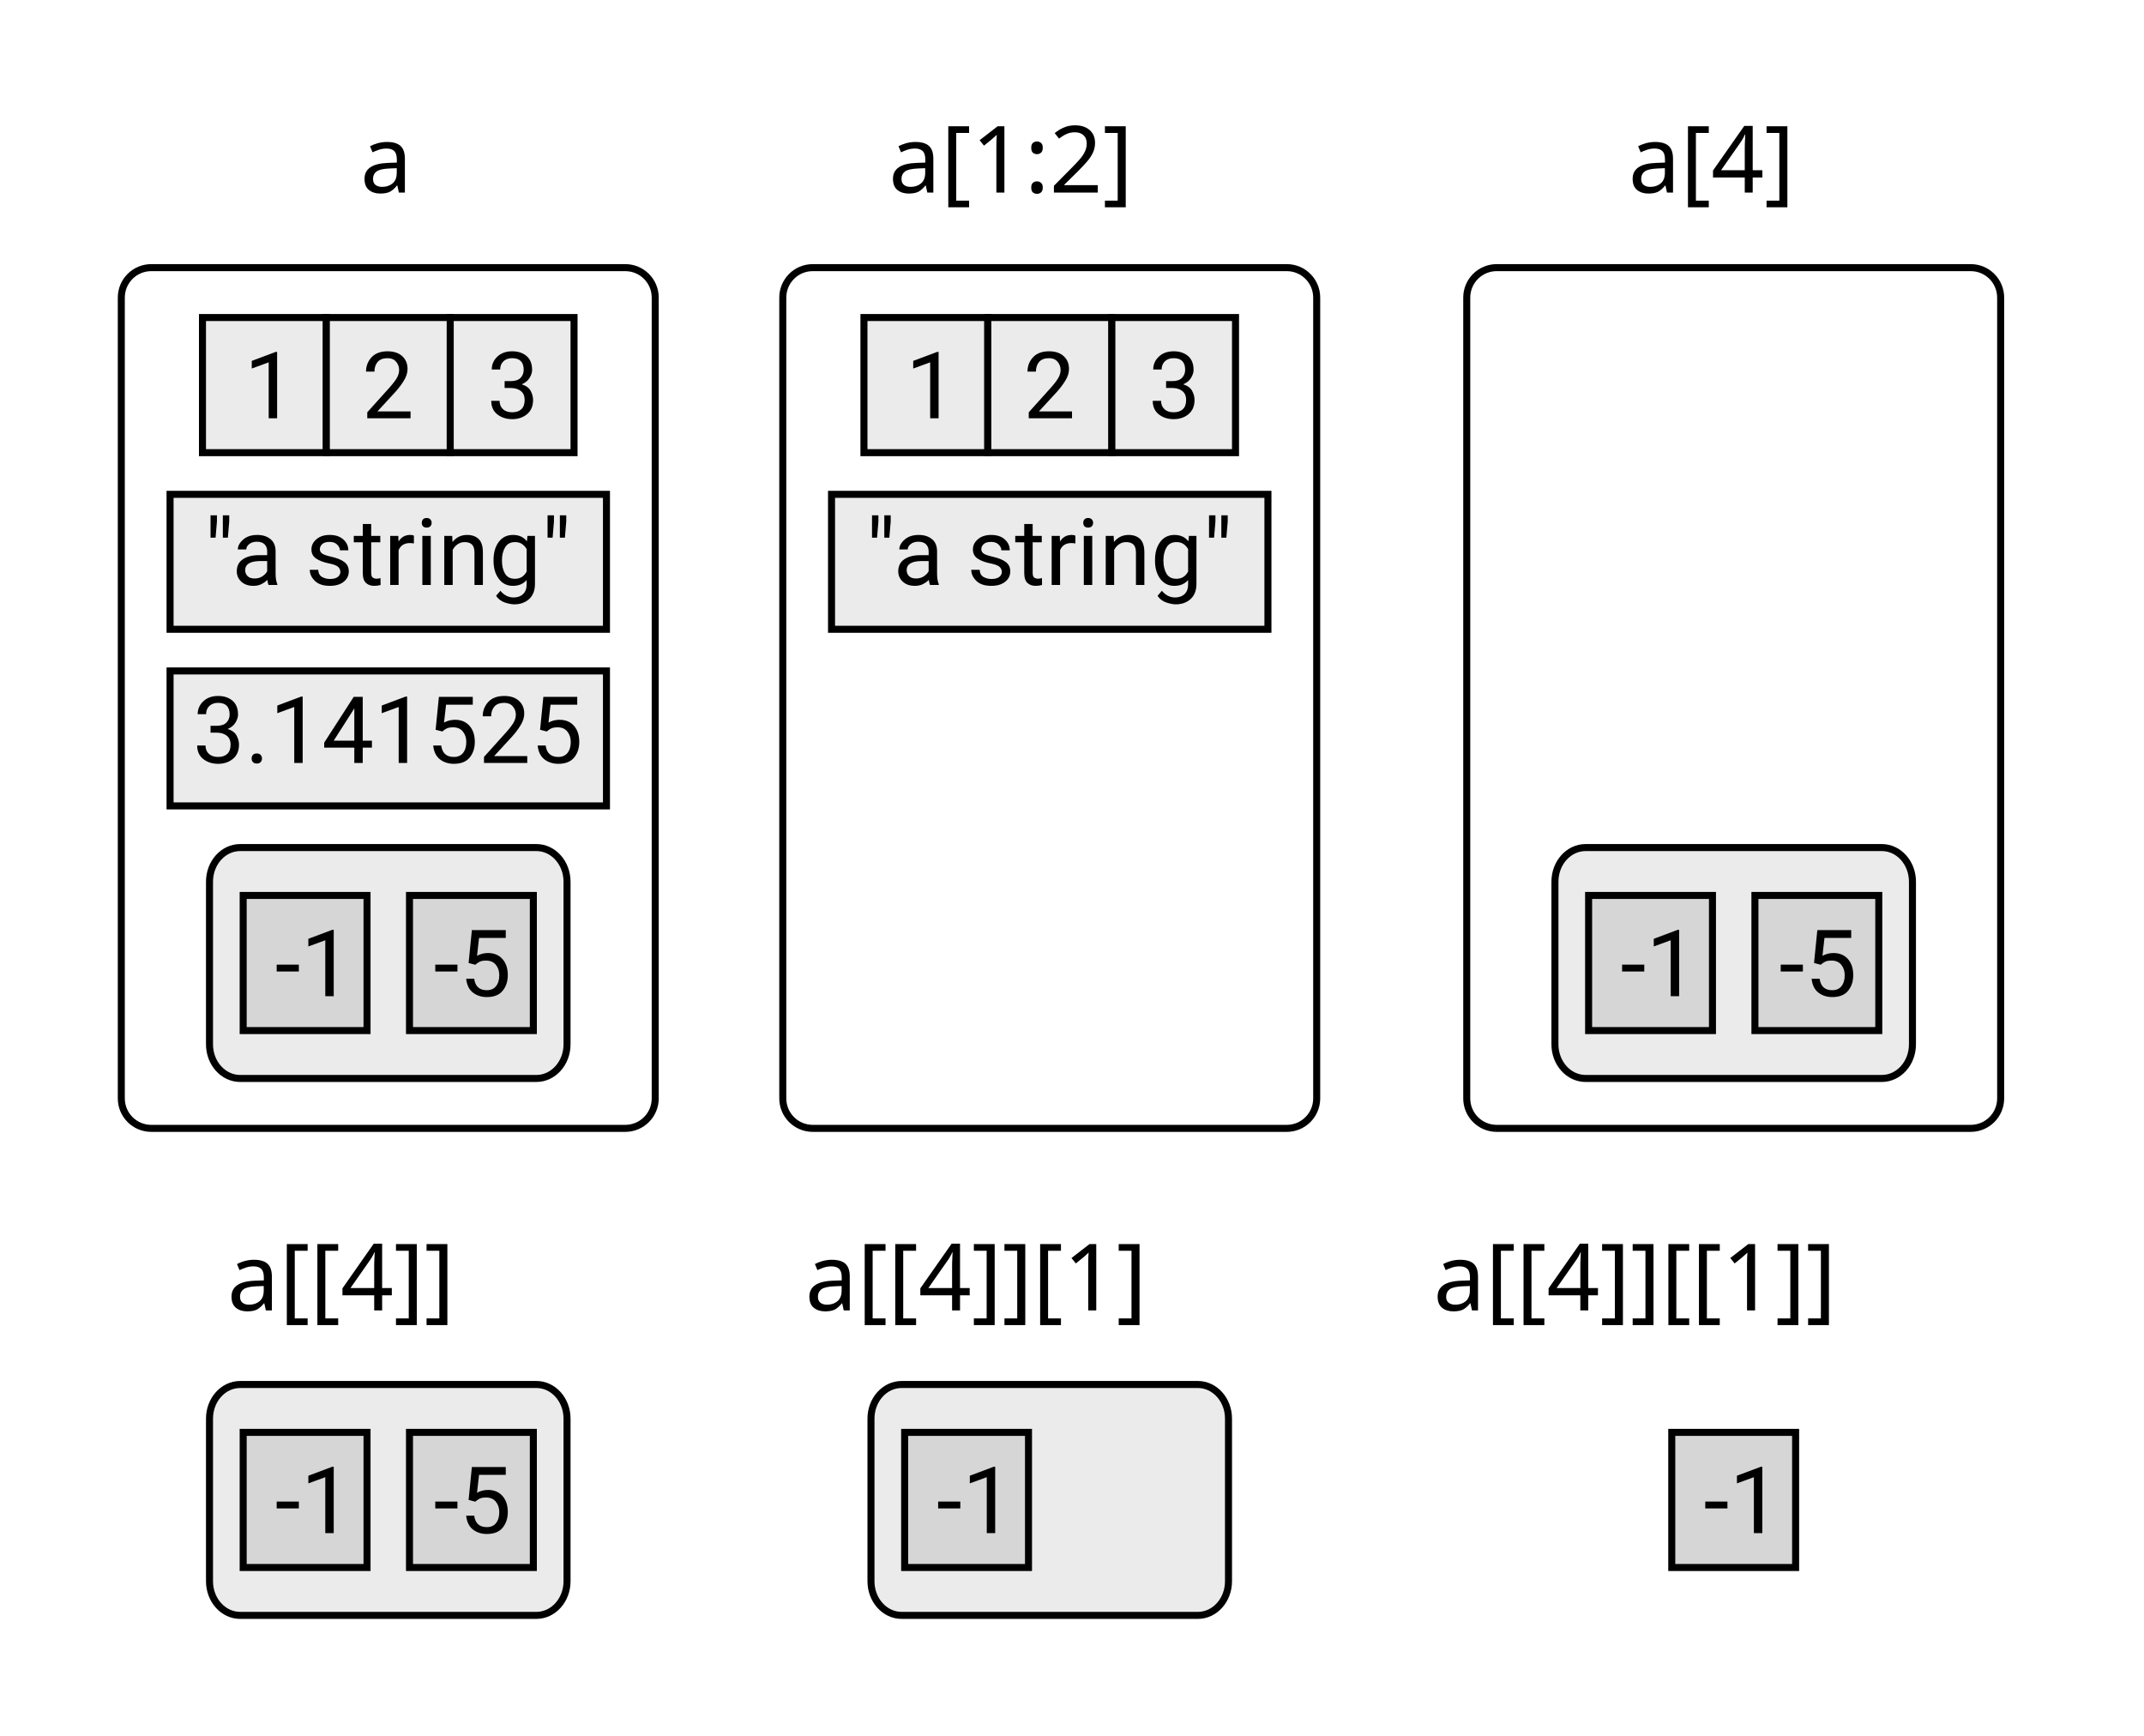
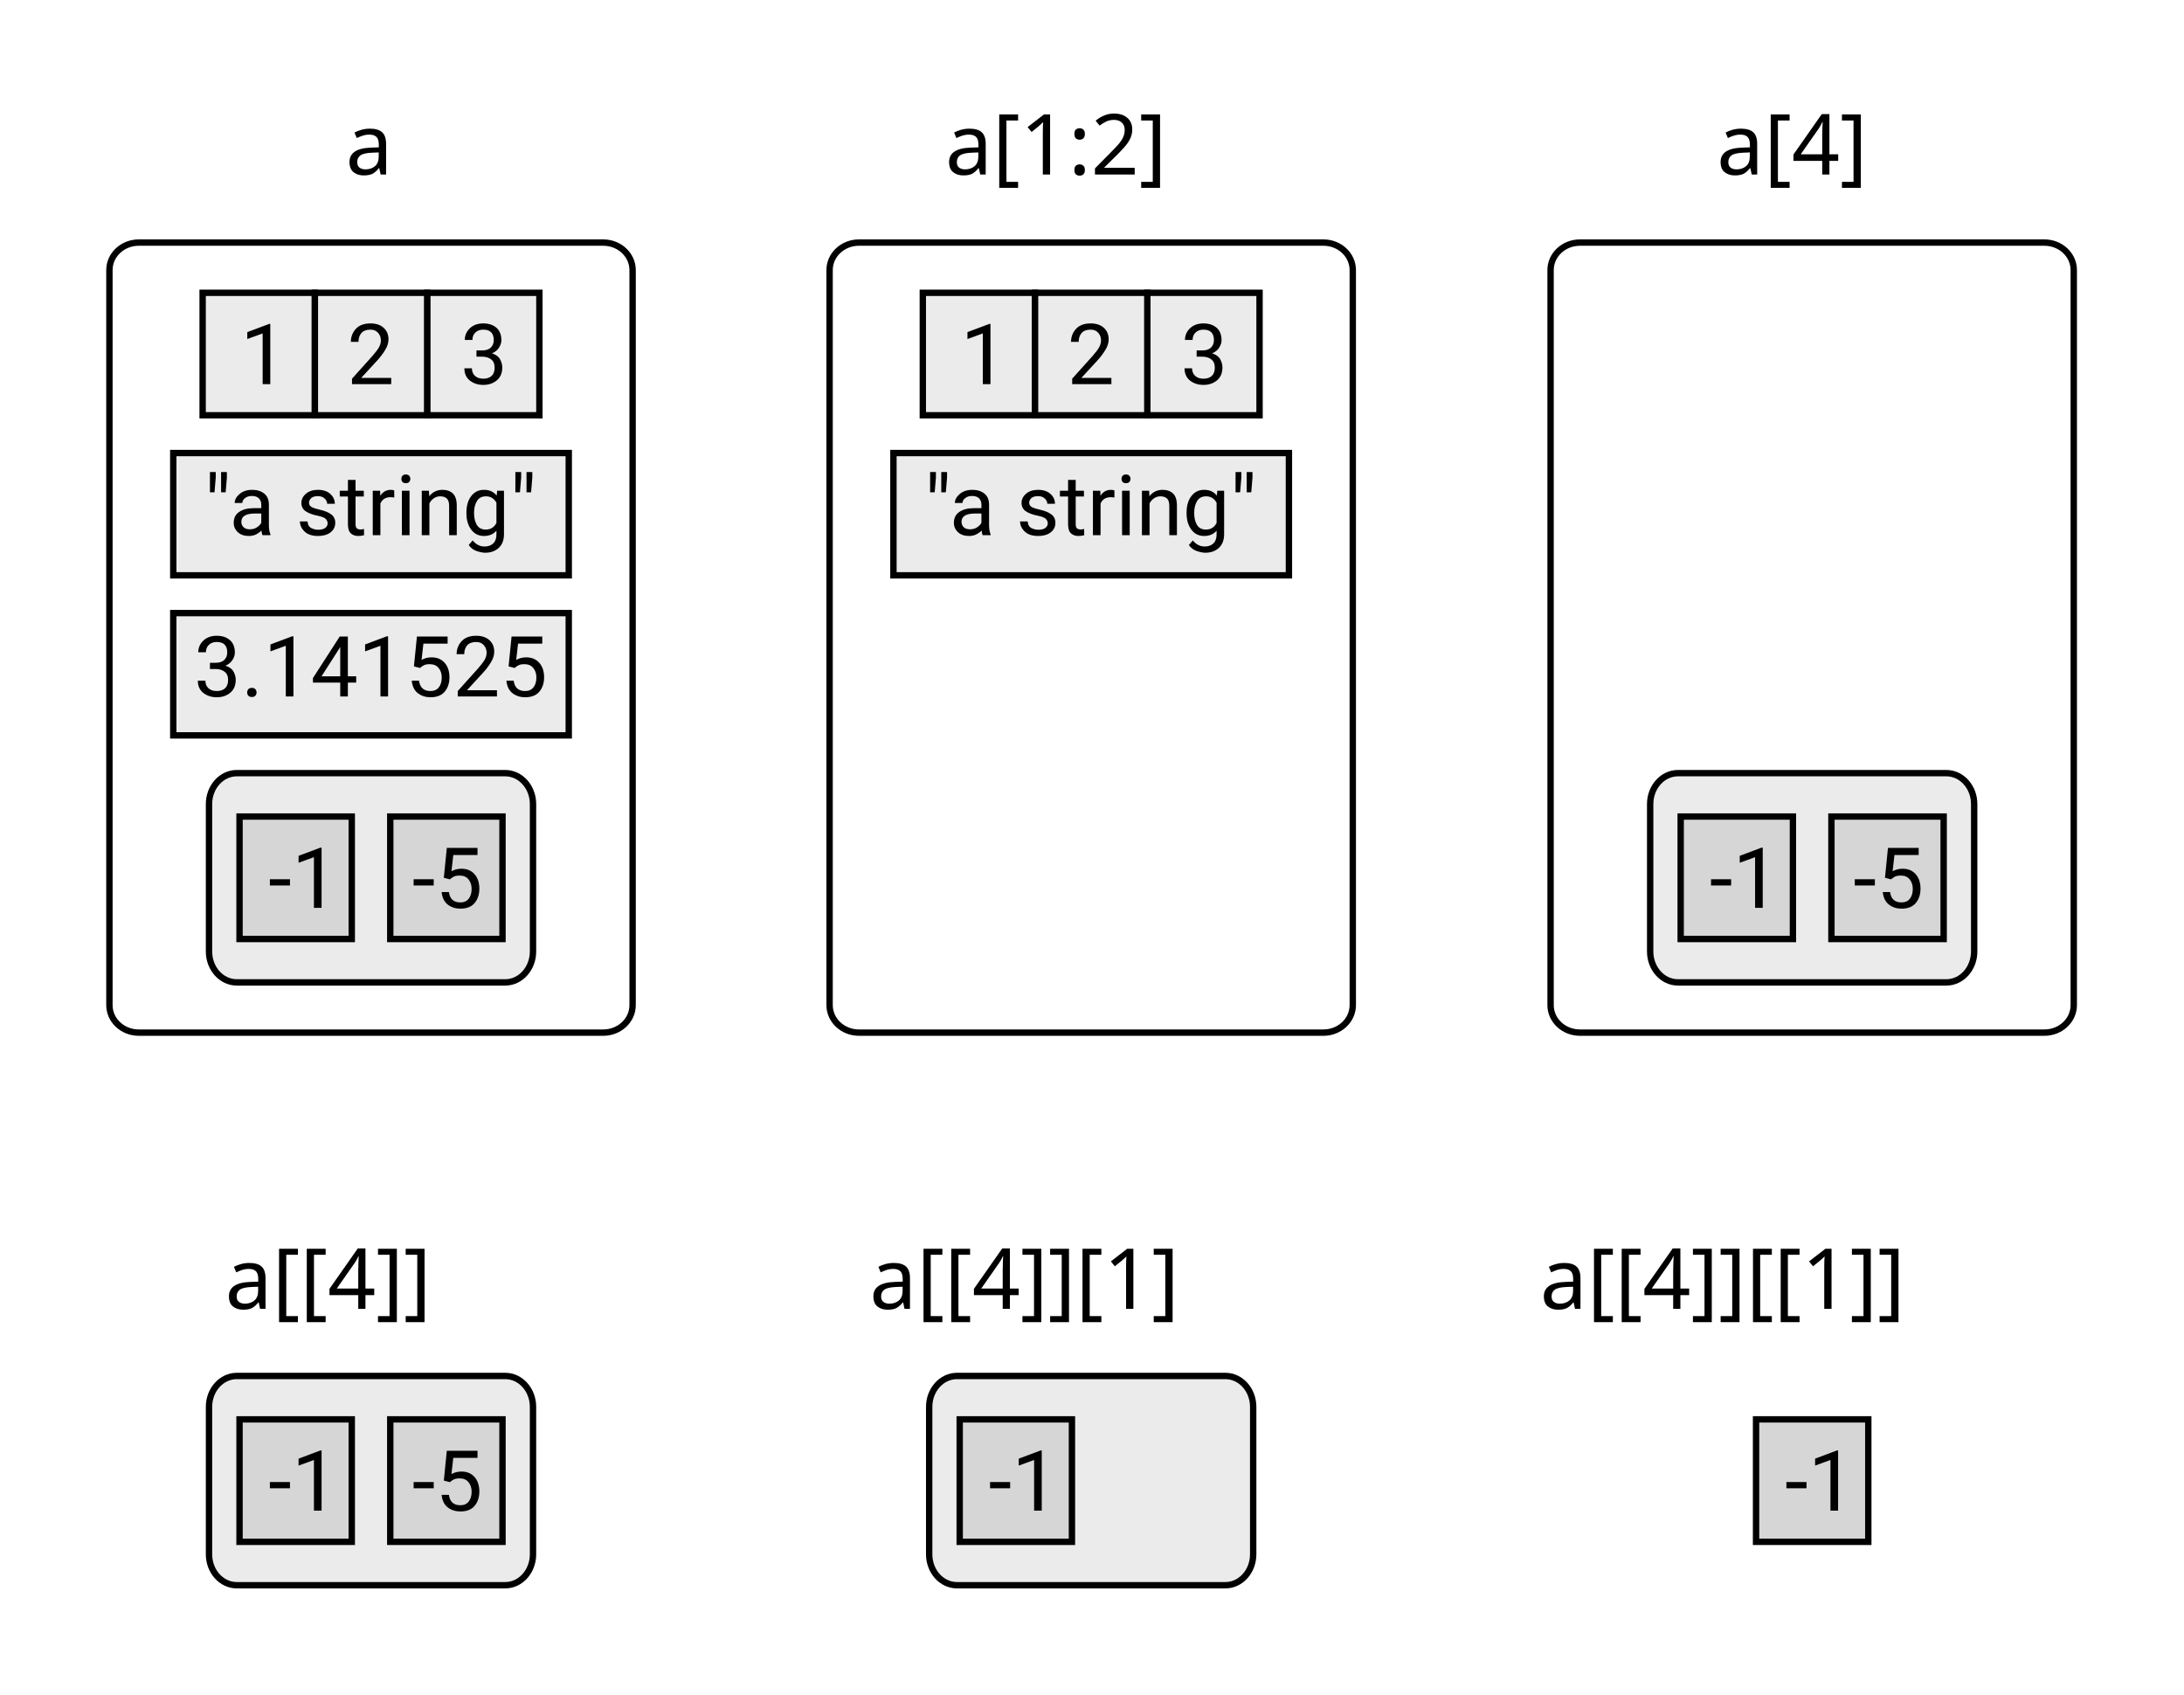
- <svg xmlns="http://www.w3.org/2000/svg" id="svg2" version="1.1" width="91.574mm" height="74.128mm" viewBox="0 0 346.105 280.169">
+ <svg xmlns="http://www.w3.org/2000/svg" id="svg2" version="1.1" width="102.933mm" height="79.853mm" viewBox="0 0 389.038 301.805">
  <defs id="defs6" />
-   <text id="text916" y="31.085" x="58.158" style="font-style:normal;font-weight:normal;font-size:11.25px;line-height:0%;font-family:sans-serif;letter-spacing:0px;word-spacing:0px;fill:#000000;fill-opacity:1;stroke:none;stroke-width:1.134;stroke-miterlimit:4;stroke-dasharray:none;paint-order:markers fill stroke" xml:space="preserve">
-     <tspan style="font-style:normal;font-variant:normal;font-weight:normal;font-stretch:normal;font-size:15px;line-height:1.25;font-family:'Roboto Mono';-inkscape-font-specification:'Roboto Mono';stroke-width:1.134;stroke-miterlimit:4;stroke-dasharray:none;paint-order:markers fill stroke" y="31.085" x="58.158" id="tspan914">a</tspan>
+   <text id="text916" y="31.085" x="61.57" style="font-style:normal;font-weight:normal;font-size:11.25px;line-height:0%;font-family:sans-serif;letter-spacing:0px;word-spacing:0px;fill:#000000;fill-opacity:1;stroke:none;stroke-width:1.134;stroke-miterlimit:4;stroke-dasharray:none;paint-order:markers fill stroke" xml:space="preserve">
+     <tspan style="font-style:normal;font-variant:normal;font-weight:normal;font-stretch:normal;font-size:15px;line-height:1.25;font-family:'Roboto Mono';-inkscape-font-specification:'Roboto Mono';stroke-width:1.134;stroke-miterlimit:4;stroke-dasharray:none;paint-order:markers fill stroke" y="31.085" x="61.57" id="tspan914">a</tspan>
  </text>
-   <rect ry="4.835" rx="4.835" y="43.198" x="19.582" height="138.932" width="86.19" id="rect918" style="fill:none;fill-opacity:1;stroke:#000000;stroke-width:1.134;stroke-miterlimit:4;stroke-dasharray:none;paint-order:markers fill stroke" />
-   <rect ry="0" rx="0" y="51.253" x="72.674" height="21.812" width="19.994" id="rect922" style="fill:#ebebeb;fill-opacity:1;stroke:#000000;stroke-width:1.134;stroke-miterlimit:4;stroke-dasharray:none;paint-order:markers fill stroke" />
-   <text id="text926" y="67.516" x="78.603" style="font-style:normal;font-weight:normal;font-size:11.25px;line-height:0%;font-family:sans-serif;letter-spacing:0px;word-spacing:0px;fill:#000000;fill-opacity:1;stroke:none;stroke-width:1.134;stroke-miterlimit:4;stroke-dasharray:none;paint-order:markers fill stroke" xml:space="preserve">
-     <tspan style="font-style:normal;font-variant:normal;font-weight:normal;font-stretch:normal;font-size:15px;line-height:1.25;font-family:Roboto;-inkscape-font-specification:Roboto;stroke-width:1.134;stroke-miterlimit:4;stroke-dasharray:none;paint-order:markers fill stroke" y="67.516" x="78.603" id="tspan924">3</tspan>
+   <rect ry="4.897" rx="5.228" y="43.205" x="19.491" height="140.714" width="93.196" id="rect918" style="fill:none;fill-opacity:1;stroke:#000000;stroke-width:1.134;stroke-miterlimit:4;stroke-dasharray:none;paint-order:markers fill stroke" />
+   <rect ry="0" rx="0" y="52.151" x="76.086" height="21.812" width="19.994" id="rect922" style="fill:#ebebeb;fill-opacity:1;stroke:#000000;stroke-width:1.134;stroke-miterlimit:4;stroke-dasharray:none;paint-order:markers fill stroke" />
+   <text id="text926" y="68.415" x="82.015" style="font-style:normal;font-weight:normal;font-size:11.25px;line-height:0%;font-family:sans-serif;letter-spacing:0px;word-spacing:0px;fill:#000000;fill-opacity:1;stroke:none;stroke-width:1.134;stroke-miterlimit:4;stroke-dasharray:none;paint-order:markers fill stroke" xml:space="preserve">
+     <tspan style="font-style:normal;font-variant:normal;font-weight:normal;font-stretch:normal;font-size:15px;line-height:1.25;font-family:Roboto;-inkscape-font-specification:Roboto;stroke-width:1.134;stroke-miterlimit:4;stroke-dasharray:none;paint-order:markers fill stroke" y="68.415" x="82.015" id="tspan924">3</tspan>
  </text>
-   <rect style="fill:#ebebeb;fill-opacity:1;stroke:#000000;stroke-width:1.134;stroke-miterlimit:4;stroke-dasharray:none;paint-order:markers fill stroke" id="rect938" width="19.994" height="21.812" x="32.685" y="51.253" rx="0" ry="0" />
-   <text xml:space="preserve" style="font-style:normal;font-weight:normal;font-size:11.25px;line-height:0%;font-family:sans-serif;letter-spacing:0px;word-spacing:0px;fill:#000000;fill-opacity:1;stroke:none;stroke-width:1.134;stroke-miterlimit:4;stroke-dasharray:none;paint-order:markers fill stroke" x="39.39" y="67.516" id="text942">
-     <tspan id="tspan940" x="39.39" y="67.516" style="font-style:normal;font-variant:normal;font-weight:normal;font-stretch:normal;font-size:15px;line-height:1.25;font-family:Roboto;-inkscape-font-specification:Roboto;stroke-width:1.134;stroke-miterlimit:4;stroke-dasharray:none;paint-order:markers fill stroke">1</tspan>
+   <rect style="fill:#ebebeb;fill-opacity:1;stroke:#000000;stroke-width:1.134;stroke-miterlimit:4;stroke-dasharray:none;paint-order:markers fill stroke" id="rect938" width="19.994" height="21.812" x="36.097" y="52.151" rx="0" ry="0" />
+   <text xml:space="preserve" style="font-style:normal;font-weight:normal;font-size:11.25px;line-height:0%;font-family:sans-serif;letter-spacing:0px;word-spacing:0px;fill:#000000;fill-opacity:1;stroke:none;stroke-width:1.134;stroke-miterlimit:4;stroke-dasharray:none;paint-order:markers fill stroke" x="42.802" y="68.415" id="text942">
+     <tspan id="tspan940" x="42.802" y="68.415" style="font-style:normal;font-variant:normal;font-weight:normal;font-stretch:normal;font-size:15px;line-height:1.25;font-family:Roboto;-inkscape-font-specification:Roboto;stroke-width:1.134;stroke-miterlimit:4;stroke-dasharray:none;paint-order:markers fill stroke">1</tspan>
  </text>
-   <rect ry="0" rx="0" y="51.253" x="52.68" height="21.812" width="19.994" id="rect944" style="fill:#ebebeb;fill-opacity:1;stroke:#000000;stroke-width:1.134;stroke-miterlimit:4;stroke-dasharray:none;paint-order:markers fill stroke" />
-   <text id="text948" y="67.516" x="58.4" style="font-style:normal;font-weight:normal;font-size:11.25px;line-height:0%;font-family:sans-serif;letter-spacing:0px;word-spacing:0px;fill:#000000;fill-opacity:1;stroke:none;stroke-width:1.134;stroke-miterlimit:4;stroke-dasharray:none;paint-order:markers fill stroke" xml:space="preserve">
-     <tspan style="font-style:normal;font-variant:normal;font-weight:normal;font-stretch:normal;font-size:15px;line-height:1.25;font-family:Roboto;-inkscape-font-specification:Roboto;stroke-width:1.134;stroke-miterlimit:4;stroke-dasharray:none;paint-order:markers fill stroke" y="67.516" x="58.4" id="tspan946">2</tspan>
+   <rect ry="0" rx="0" y="52.151" x="56.091" height="21.812" width="19.994" id="rect944" style="fill:#ebebeb;fill-opacity:1;stroke:#000000;stroke-width:1.134;stroke-miterlimit:4;stroke-dasharray:none;paint-order:markers fill stroke" />
+   <text id="text948" y="68.415" x="61.811" style="font-style:normal;font-weight:normal;font-size:11.25px;line-height:0%;font-family:sans-serif;letter-spacing:0px;word-spacing:0px;fill:#000000;fill-opacity:1;stroke:none;stroke-width:1.134;stroke-miterlimit:4;stroke-dasharray:none;paint-order:markers fill stroke" xml:space="preserve">
+     <tspan style="font-style:normal;font-variant:normal;font-weight:normal;font-stretch:normal;font-size:15px;line-height:1.25;font-family:Roboto;-inkscape-font-specification:Roboto;stroke-width:1.134;stroke-miterlimit:4;stroke-dasharray:none;paint-order:markers fill stroke" y="68.415" x="61.811" id="tspan946">2</tspan>
  </text>
-   <path style="fill:#ebebeb;fill-opacity:1;stroke:#000000;stroke-width:1.134;stroke-miterlimit:4;stroke-dasharray:none;paint-order:markers fill stroke" d="M 27.453,79.79 V 101.572 H 50.935 74.417 97.901 V 79.79 H 74.417 50.935 Z" id="path4622" />
-   <text id="text4598" y="94.419" x="32.988" style="font-style:normal;font-weight:normal;font-size:11.25px;line-height:0%;font-family:sans-serif;letter-spacing:0px;word-spacing:0px;fill:#000000;fill-opacity:1;stroke:none;stroke-width:1.134;stroke-miterlimit:4;stroke-dasharray:none;paint-order:markers fill stroke" xml:space="preserve">
-     <tspan style="font-style:normal;font-variant:normal;font-weight:normal;font-stretch:normal;font-size:15px;line-height:1.25;font-family:Roboto;-inkscape-font-specification:Roboto;stroke-width:1.134;stroke-miterlimit:4;stroke-dasharray:none;paint-order:markers fill stroke" y="94.419" x="32.988" id="tspan4596">"a string"</tspan>
+   <path style="fill:#ebebeb;fill-opacity:1;stroke:#000000;stroke-width:1.134;stroke-miterlimit:4;stroke-dasharray:none;paint-order:markers fill stroke" d="M 30.864,80.689 V 102.471 H 54.347 77.829 101.313 V 80.689 H 77.829 54.347 Z" id="path4622" />
+   <text id="text4598" y="95.318" x="36.4" style="font-style:normal;font-weight:normal;font-size:11.25px;line-height:0%;font-family:sans-serif;letter-spacing:0px;word-spacing:0px;fill:#000000;fill-opacity:1;stroke:none;stroke-width:1.134;stroke-miterlimit:4;stroke-dasharray:none;paint-order:markers fill stroke" xml:space="preserve">
+     <tspan style="font-style:normal;font-variant:normal;font-weight:normal;font-stretch:normal;font-size:15px;line-height:1.25;font-family:Roboto;-inkscape-font-specification:Roboto;stroke-width:1.134;stroke-miterlimit:4;stroke-dasharray:none;paint-order:markers fill stroke" y="95.318" x="36.4" id="tspan4596">"a string"</tspan>
  </text>
-   <path id="path4600" d="m 27.453,108.298 v 21.782 h 23.482 23.482 23.484 V 108.298 H 74.417 50.935 Z" style="fill:#ebebeb;fill-opacity:1;stroke:#000000;stroke-width:1.134;stroke-miterlimit:4;stroke-dasharray:none;paint-order:markers fill stroke" />
-   <text xml:space="preserve" style="font-style:normal;font-weight:normal;font-size:11.25px;line-height:0%;font-family:sans-serif;letter-spacing:0px;word-spacing:0px;fill:#000000;fill-opacity:1;stroke:none;stroke-width:1.134;stroke-miterlimit:4;stroke-dasharray:none;paint-order:markers fill stroke" x="31.128" y="123.151" id="text4606">
-     <tspan id="tspan4604" x="31.128" y="123.151" style="font-style:normal;font-variant:normal;font-weight:normal;font-stretch:normal;font-size:15px;line-height:1.25;font-family:Roboto;-inkscape-font-specification:Roboto;stroke-width:1.134;stroke-miterlimit:4;stroke-dasharray:none;paint-order:markers fill stroke">3.141525</tspan>
+   <path id="path4600" d="m 30.864,109.196 v 21.782 H 54.347 77.829 101.313 V 109.196 H 77.829 54.347 Z" style="fill:#ebebeb;fill-opacity:1;stroke:#000000;stroke-width:1.134;stroke-miterlimit:4;stroke-dasharray:none;paint-order:markers fill stroke" />
+   <text xml:space="preserve" style="font-style:normal;font-weight:normal;font-size:11.25px;line-height:0%;font-family:sans-serif;letter-spacing:0px;word-spacing:0px;fill:#000000;fill-opacity:1;stroke:none;stroke-width:1.134;stroke-miterlimit:4;stroke-dasharray:none;paint-order:markers fill stroke" x="34.54" y="124.049" id="text4606">
+     <tspan id="tspan4604" x="34.54" y="124.049" style="font-style:normal;font-variant:normal;font-weight:normal;font-stretch:normal;font-size:15px;line-height:1.25;font-family:Roboto;-inkscape-font-specification:Roboto;stroke-width:1.134;stroke-miterlimit:4;stroke-dasharray:none;paint-order:markers fill stroke">3.141525</tspan>
  </text>
-   <rect style="fill:#ebebeb;fill-opacity:1;stroke:#000000;stroke-width:1.134;stroke-miterlimit:4;stroke-dasharray:none;paint-order:markers fill stroke" id="rect4608" width="57.715" height="37.269" x="33.82" y="136.805" rx="4.95" ry="5.506" />
-   <rect ry="0" rx="0" y="144.533" x="39.255" height="21.812" width="19.994" id="rect4610" style="fill:#d6d6d6;fill-opacity:1;stroke:#000000;stroke-width:1.134;stroke-miterlimit:4;stroke-dasharray:none;paint-order:markers fill stroke" />
-   <text id="text4614" y="160.797" x="44.382" style="font-style:normal;font-weight:normal;font-size:11.25px;line-height:0%;font-family:sans-serif;letter-spacing:0px;word-spacing:0px;fill:#000000;fill-opacity:1;stroke:none;stroke-width:1.134;stroke-miterlimit:4;stroke-dasharray:none;paint-order:markers fill stroke" xml:space="preserve">
-     <tspan style="font-style:normal;font-variant:normal;font-weight:normal;font-stretch:normal;font-size:15px;line-height:1.25;font-family:Roboto;-inkscape-font-specification:Roboto;stroke-width:1.134;stroke-miterlimit:4;stroke-dasharray:none;paint-order:markers fill stroke" y="160.797" x="44.382" id="tspan4612">-1</tspan>
+   <rect style="fill:#ebebeb;fill-opacity:1;stroke:#000000;stroke-width:1.134;stroke-miterlimit:4;stroke-dasharray:none;paint-order:markers fill stroke" id="rect4608" width="57.715" height="37.269" x="37.231" y="137.703" rx="4.95" ry="5.506" />
+   <rect ry="0" rx="0" y="145.432" x="42.667" height="21.812" width="19.994" id="rect4610" style="fill:#d6d6d6;fill-opacity:1;stroke:#000000;stroke-width:1.134;stroke-miterlimit:4;stroke-dasharray:none;paint-order:markers fill stroke" />
+   <text id="text4614" y="161.696" x="47.793" style="font-style:normal;font-weight:normal;font-size:11.25px;line-height:0%;font-family:sans-serif;letter-spacing:0px;word-spacing:0px;fill:#000000;fill-opacity:1;stroke:none;stroke-width:1.134;stroke-miterlimit:4;stroke-dasharray:none;paint-order:markers fill stroke" xml:space="preserve">
+     <tspan style="font-style:normal;font-variant:normal;font-weight:normal;font-stretch:normal;font-size:15px;line-height:1.25;font-family:Roboto;-inkscape-font-specification:Roboto;stroke-width:1.134;stroke-miterlimit:4;stroke-dasharray:none;paint-order:markers fill stroke" y="161.696" x="47.793" id="tspan4612">-1</tspan>
  </text>
-   <rect style="fill:#d6d6d6;fill-opacity:1;stroke:#000000;stroke-width:1.134;stroke-miterlimit:4;stroke-dasharray:none;paint-order:markers fill stroke" id="rect4616" width="19.994" height="21.812" x="66.104" y="144.533" rx="0" ry="0" />
-   <text xml:space="preserve" style="font-style:normal;font-weight:normal;font-size:11.25px;line-height:0%;font-family:sans-serif;letter-spacing:0px;word-spacing:0px;fill:#000000;fill-opacity:1;stroke:none;stroke-width:1.134;stroke-miterlimit:4;stroke-dasharray:none;paint-order:markers fill stroke" x="69.986" y="160.797" id="text4620">
-     <tspan id="tspan4618" x="69.986" y="160.797" style="font-style:normal;font-variant:normal;font-weight:normal;font-stretch:normal;font-size:15px;line-height:1.25;font-family:Roboto;-inkscape-font-specification:Roboto;stroke-width:1.134;stroke-miterlimit:4;stroke-dasharray:none;paint-order:markers fill stroke">-5</tspan>
+   <rect style="fill:#d6d6d6;fill-opacity:1;stroke:#000000;stroke-width:1.134;stroke-miterlimit:4;stroke-dasharray:none;paint-order:markers fill stroke" id="rect4616" width="19.994" height="21.812" x="69.516" y="145.432" rx="0" ry="0" />
+   <text xml:space="preserve" style="font-style:normal;font-weight:normal;font-size:11.25px;line-height:0%;font-family:sans-serif;letter-spacing:0px;word-spacing:0px;fill:#000000;fill-opacity:1;stroke:none;stroke-width:1.134;stroke-miterlimit:4;stroke-dasharray:none;paint-order:markers fill stroke" x="73.398" y="161.696" id="text4620">
+     <tspan id="tspan4618" x="73.398" y="161.696" style="font-style:normal;font-variant:normal;font-weight:normal;font-stretch:normal;font-size:15px;line-height:1.25;font-family:Roboto;-inkscape-font-specification:Roboto;stroke-width:1.134;stroke-miterlimit:4;stroke-dasharray:none;paint-order:markers fill stroke">-5</tspan>
  </text>
-   <rect ry="5.506" rx="4.95" y="223.471" x="33.82" height="37.269" width="57.715" id="rect4735" style="fill:#ebebeb;fill-opacity:1;stroke:#000000;stroke-width:1.134;stroke-miterlimit:4;stroke-dasharray:none;paint-order:markers fill stroke" />
-   <rect style="fill:#d6d6d6;fill-opacity:1;stroke:#000000;stroke-width:1.134;stroke-miterlimit:4;stroke-dasharray:none;paint-order:markers fill stroke" id="rect4737" width="19.994" height="21.812" x="39.255" y="231.199" rx="0" ry="0" />
-   <text xml:space="preserve" style="font-style:normal;font-weight:normal;font-size:11.25px;line-height:0%;font-family:sans-serif;letter-spacing:0px;word-spacing:0px;fill:#000000;fill-opacity:1;stroke:none;stroke-width:1.134;stroke-miterlimit:4;stroke-dasharray:none;paint-order:markers fill stroke" x="44.382" y="247.463" id="text4741">
-     <tspan id="tspan4739" x="44.382" y="247.463" style="font-style:normal;font-variant:normal;font-weight:normal;font-stretch:normal;font-size:15px;line-height:1.25;font-family:Roboto;-inkscape-font-specification:Roboto;stroke-width:1.134;stroke-miterlimit:4;stroke-dasharray:none;paint-order:markers fill stroke">-1</tspan>
+   <rect ry="5.506" rx="4.95" y="245.071" x="37.231" height="37.269" width="57.715" id="rect4735" style="fill:#ebebeb;fill-opacity:1;stroke:#000000;stroke-width:1.134;stroke-miterlimit:4;stroke-dasharray:none;paint-order:markers fill stroke" />
+   <rect style="fill:#d6d6d6;fill-opacity:1;stroke:#000000;stroke-width:1.134;stroke-miterlimit:4;stroke-dasharray:none;paint-order:markers fill stroke" id="rect4737" width="19.994" height="21.812" x="42.667" y="252.8" rx="0" ry="0" />
+   <text xml:space="preserve" style="font-style:normal;font-weight:normal;font-size:11.25px;line-height:0%;font-family:sans-serif;letter-spacing:0px;word-spacing:0px;fill:#000000;fill-opacity:1;stroke:none;stroke-width:1.134;stroke-miterlimit:4;stroke-dasharray:none;paint-order:markers fill stroke" x="47.793" y="269.064" id="text4741">
+     <tspan id="tspan4739" x="47.793" y="269.064" style="font-style:normal;font-variant:normal;font-weight:normal;font-stretch:normal;font-size:15px;line-height:1.25;font-family:Roboto;-inkscape-font-specification:Roboto;stroke-width:1.134;stroke-miterlimit:4;stroke-dasharray:none;paint-order:markers fill stroke">-1</tspan>
  </text>
-   <rect ry="0" rx="0" y="231.199" x="66.104" height="21.812" width="19.994" id="rect4743" style="fill:#d6d6d6;fill-opacity:1;stroke:#000000;stroke-width:1.134;stroke-miterlimit:4;stroke-dasharray:none;paint-order:markers fill stroke" />
-   <text id="text4747" y="247.463" x="69.986" style="font-style:normal;font-weight:normal;font-size:11.25px;line-height:0%;font-family:sans-serif;letter-spacing:0px;word-spacing:0px;fill:#000000;fill-opacity:1;stroke:none;stroke-width:1.134;stroke-miterlimit:4;stroke-dasharray:none;paint-order:markers fill stroke" xml:space="preserve">
-     <tspan style="font-style:normal;font-variant:normal;font-weight:normal;font-stretch:normal;font-size:15px;line-height:1.25;font-family:Roboto;-inkscape-font-specification:Roboto;stroke-width:1.134;stroke-miterlimit:4;stroke-dasharray:none;paint-order:markers fill stroke" y="247.463" x="69.986" id="tspan4745">-5</tspan>
+   <rect ry="0" rx="0" y="252.8" x="69.516" height="21.812" width="19.994" id="rect4743" style="fill:#d6d6d6;fill-opacity:1;stroke:#000000;stroke-width:1.134;stroke-miterlimit:4;stroke-dasharray:none;paint-order:markers fill stroke" />
+   <text id="text4747" y="269.064" x="73.398" style="font-style:normal;font-weight:normal;font-size:11.25px;line-height:0%;font-family:sans-serif;letter-spacing:0px;word-spacing:0px;fill:#000000;fill-opacity:1;stroke:none;stroke-width:1.134;stroke-miterlimit:4;stroke-dasharray:none;paint-order:markers fill stroke" xml:space="preserve">
+     <tspan style="font-style:normal;font-variant:normal;font-weight:normal;font-stretch:normal;font-size:15px;line-height:1.25;font-family:Roboto;-inkscape-font-specification:Roboto;stroke-width:1.134;stroke-miterlimit:4;stroke-dasharray:none;paint-order:markers fill stroke" y="269.064" x="73.398" id="tspan4745">-5</tspan>
  </text>
-   <text xml:space="preserve" style="font-style:normal;font-weight:normal;font-size:11.25px;line-height:0%;font-family:sans-serif;letter-spacing:0px;word-spacing:0px;fill:#000000;fill-opacity:1;stroke:none;stroke-width:1.134;stroke-miterlimit:4;stroke-dasharray:none;paint-order:markers fill stroke" x="36.683" y="211.512" id="text4753">
-     <tspan id="tspan4755" x="36.683" y="211.512" style="font-style:normal;font-variant:normal;font-weight:normal;font-stretch:normal;font-size:15px;line-height:1.25;font-family:'Roboto Mono';-inkscape-font-specification:'Roboto Mono';stroke-width:1.134;stroke-miterlimit:4;stroke-dasharray:none;paint-order:markers fill stroke">a[[4]]</tspan>
+   <text xml:space="preserve" style="font-style:normal;font-weight:normal;font-size:11.25px;line-height:0%;font-family:sans-serif;letter-spacing:0px;word-spacing:0px;fill:#000000;fill-opacity:1;stroke:none;stroke-width:1.134;stroke-miterlimit:4;stroke-dasharray:none;paint-order:markers fill stroke" x="40.095" y="233.112" id="text4753">
+     <tspan id="tspan4755" x="40.095" y="233.112" style="font-style:normal;font-variant:normal;font-weight:normal;font-stretch:normal;font-size:15px;line-height:1.25;font-family:'Roboto Mono';-inkscape-font-specification:'Roboto Mono';stroke-width:1.134;stroke-miterlimit:4;stroke-dasharray:none;paint-order:markers fill stroke">a[[4]]</tspan>
  </text>
-   <rect ry="5.506" rx="4.95" y="223.471" x="140.601" height="37.269" width="57.715" id="rect5266" style="fill:#ebebeb;fill-opacity:1;stroke:#000000;stroke-width:1.134;stroke-miterlimit:4;stroke-dasharray:none;paint-order:markers fill stroke" />
-   <rect style="fill:#d6d6d6;fill-opacity:1;stroke:#000000;stroke-width:1.134;stroke-miterlimit:4;stroke-dasharray:none;paint-order:markers fill stroke" id="rect5268" width="19.994" height="21.812" x="146.037" y="231.199" rx="0" ry="0" />
-   <text xml:space="preserve" style="font-style:normal;font-weight:normal;font-size:11.25px;line-height:0%;font-family:sans-serif;letter-spacing:0px;word-spacing:0px;fill:#000000;fill-opacity:1;stroke:none;stroke-width:1.134;stroke-miterlimit:4;stroke-dasharray:none;paint-order:markers fill stroke" x="151.163" y="247.463" id="text5272">
-     <tspan id="tspan5270" x="151.163" y="247.463" style="font-style:normal;font-variant:normal;font-weight:normal;font-stretch:normal;font-size:15px;line-height:1.25;font-family:Roboto;-inkscape-font-specification:Roboto;stroke-width:1.134;stroke-miterlimit:4;stroke-dasharray:none;paint-order:markers fill stroke">-1</tspan>
+   <rect ry="5.506" rx="4.95" y="245.071" x="165.516" height="37.269" width="57.715" id="rect5266" style="fill:#ebebeb;fill-opacity:1;stroke:#000000;stroke-width:1.134;stroke-miterlimit:4;stroke-dasharray:none;paint-order:markers fill stroke" />
+   <rect style="fill:#d6d6d6;fill-opacity:1;stroke:#000000;stroke-width:1.134;stroke-miterlimit:4;stroke-dasharray:none;paint-order:markers fill stroke" id="rect5268" width="19.994" height="21.812" x="170.952" y="252.8" rx="0" ry="0" />
+   <text xml:space="preserve" style="font-style:normal;font-weight:normal;font-size:11.25px;line-height:0%;font-family:sans-serif;letter-spacing:0px;word-spacing:0px;fill:#000000;fill-opacity:1;stroke:none;stroke-width:1.134;stroke-miterlimit:4;stroke-dasharray:none;paint-order:markers fill stroke" x="176.078" y="269.064" id="text5272">
+     <tspan id="tspan5270" x="176.078" y="269.064" style="font-style:normal;font-variant:normal;font-weight:normal;font-stretch:normal;font-size:15px;line-height:1.25;font-family:Roboto;-inkscape-font-specification:Roboto;stroke-width:1.134;stroke-miterlimit:4;stroke-dasharray:none;paint-order:markers fill stroke">-1</tspan>
  </text>
-   <text id="text5284" y="211.512" x="129.974" style="font-style:normal;font-weight:normal;font-size:11.25px;line-height:0%;font-family:sans-serif;letter-spacing:0px;word-spacing:0px;fill:#000000;fill-opacity:1;stroke:none;stroke-width:1.134;stroke-miterlimit:4;stroke-dasharray:none;paint-order:markers fill stroke" xml:space="preserve">
-     <tspan style="font-style:normal;font-variant:normal;font-weight:normal;font-stretch:normal;font-size:15px;line-height:1.25;font-family:'Roboto Mono';-inkscape-font-specification:'Roboto Mono';stroke-width:1.134;stroke-miterlimit:4;stroke-dasharray:none;paint-order:markers fill stroke" y="211.512" x="129.974" id="tspan5282">a[[4]][1]</tspan>
+   <text id="text5284" y="233.112" x="154.889" style="font-style:normal;font-weight:normal;font-size:11.25px;line-height:0%;font-family:sans-serif;letter-spacing:0px;word-spacing:0px;fill:#000000;fill-opacity:1;stroke:none;stroke-width:1.134;stroke-miterlimit:4;stroke-dasharray:none;paint-order:markers fill stroke" xml:space="preserve">
+     <tspan style="font-style:normal;font-variant:normal;font-weight:normal;font-stretch:normal;font-size:15px;line-height:1.25;font-family:'Roboto Mono';-inkscape-font-specification:'Roboto Mono';stroke-width:1.134;stroke-miterlimit:4;stroke-dasharray:none;paint-order:markers fill stroke" y="233.112" x="154.889" id="tspan5282">a[[4]][1]</tspan>
  </text>
-   <text xml:space="preserve" style="font-style:normal;font-weight:normal;font-size:11.25px;line-height:0%;font-family:sans-serif;letter-spacing:0px;word-spacing:0px;fill:#000000;fill-opacity:1;stroke:none;stroke-width:1.134;stroke-miterlimit:4;stroke-dasharray:none;paint-order:markers fill stroke" x="143.465" y="31.085" id="text5076">
-     <tspan id="tspan5074" x="143.465" y="31.085" style="font-style:normal;font-variant:normal;font-weight:normal;font-stretch:normal;font-size:15px;line-height:1.25;font-family:'Roboto Mono';-inkscape-font-specification:'Roboto Mono';stroke-width:1.134;stroke-miterlimit:4;stroke-dasharray:none;paint-order:markers fill stroke">a[1:2]</tspan>
+   <text xml:space="preserve" style="font-style:normal;font-weight:normal;font-size:11.25px;line-height:0%;font-family:sans-serif;letter-spacing:0px;word-spacing:0px;fill:#000000;fill-opacity:1;stroke:none;stroke-width:1.134;stroke-miterlimit:4;stroke-dasharray:none;paint-order:markers fill stroke" x="168.38" y="31.085" id="text5076">
+     <tspan id="tspan5074" x="168.38" y="31.085" style="font-style:normal;font-variant:normal;font-weight:normal;font-stretch:normal;font-size:15px;line-height:1.25;font-family:'Roboto Mono';-inkscape-font-specification:'Roboto Mono';stroke-width:1.134;stroke-miterlimit:4;stroke-dasharray:none;paint-order:markers fill stroke">a[1:2]</tspan>
  </text>
-   <rect style="fill:none;fill-opacity:1;stroke:#000000;stroke-width:1.134;stroke-miterlimit:4;stroke-dasharray:none;paint-order:markers fill stroke" id="rect1091" width="86.19" height="138.932" x="126.364" y="43.198" rx="4.835" ry="4.835" />
-   <rect style="fill:#ebebeb;fill-opacity:1;stroke:#000000;stroke-width:1.134;stroke-miterlimit:4;stroke-dasharray:none;paint-order:markers fill stroke" id="rect1093" width="19.994" height="21.812" x="179.456" y="51.253" rx="0" ry="0" />
-   <text xml:space="preserve" style="font-style:normal;font-weight:normal;font-size:11.25px;line-height:0%;font-family:sans-serif;letter-spacing:0px;word-spacing:0px;fill:#000000;fill-opacity:1;stroke:none;stroke-width:1.134;stroke-miterlimit:4;stroke-dasharray:none;paint-order:markers fill stroke" x="185.384" y="67.516" id="text1097">
-     <tspan id="tspan1095" x="185.384" y="67.516" style="font-style:normal;font-variant:normal;font-weight:normal;font-stretch:normal;font-size:15px;line-height:1.25;font-family:Roboto;-inkscape-font-specification:Roboto;stroke-width:1.134;stroke-miterlimit:4;stroke-dasharray:none;paint-order:markers fill stroke">3</tspan>
+   <rect style="fill:none;fill-opacity:1;stroke:#000000;stroke-width:1.134;stroke-miterlimit:4;stroke-dasharray:none;paint-order:markers fill stroke" id="rect446" width="93.196" height="140.714" x="147.776" y="43.205" rx="5.228" ry="4.897" />
+   <rect style="fill:#ebebeb;fill-opacity:1;stroke:#000000;stroke-width:1.134;stroke-miterlimit:4;stroke-dasharray:none;paint-order:markers fill stroke" id="rect448" width="19.994" height="21.812" x="204.371" y="52.151" rx="0" ry="0" />
+   <text xml:space="preserve" style="font-style:normal;font-weight:normal;font-size:11.25px;line-height:0%;font-family:sans-serif;letter-spacing:0px;word-spacing:0px;fill:#000000;fill-opacity:1;stroke:none;stroke-width:1.134;stroke-miterlimit:4;stroke-dasharray:none;paint-order:markers fill stroke" x="210.3" y="68.415" id="text452">
+     <tspan id="tspan450" x="210.3" y="68.415" style="font-style:normal;font-variant:normal;font-weight:normal;font-stretch:normal;font-size:15px;line-height:1.25;font-family:Roboto;-inkscape-font-specification:Roboto;stroke-width:1.134;stroke-miterlimit:4;stroke-dasharray:none;paint-order:markers fill stroke">3</tspan>
  </text>
-   <rect ry="0" rx="0" y="51.253" x="139.467" height="21.812" width="19.994" id="rect1099" style="fill:#ebebeb;fill-opacity:1;stroke:#000000;stroke-width:1.134;stroke-miterlimit:4;stroke-dasharray:none;paint-order:markers fill stroke" />
-   <text id="text1103" y="67.516" x="146.172" style="font-style:normal;font-weight:normal;font-size:11.25px;line-height:0%;font-family:sans-serif;letter-spacing:0px;word-spacing:0px;fill:#000000;fill-opacity:1;stroke:none;stroke-width:1.134;stroke-miterlimit:4;stroke-dasharray:none;paint-order:markers fill stroke" xml:space="preserve">
-     <tspan style="font-style:normal;font-variant:normal;font-weight:normal;font-stretch:normal;font-size:15px;line-height:1.25;font-family:Roboto;-inkscape-font-specification:Roboto;stroke-width:1.134;stroke-miterlimit:4;stroke-dasharray:none;paint-order:markers fill stroke" y="67.516" x="146.172" id="tspan1101">1</tspan>
+   <rect ry="0" rx="0" y="52.151" x="164.382" height="21.812" width="19.994" id="rect454" style="fill:#ebebeb;fill-opacity:1;stroke:#000000;stroke-width:1.134;stroke-miterlimit:4;stroke-dasharray:none;paint-order:markers fill stroke" />
+   <text id="text458" y="68.415" x="171.087" style="font-style:normal;font-weight:normal;font-size:11.25px;line-height:0%;font-family:sans-serif;letter-spacing:0px;word-spacing:0px;fill:#000000;fill-opacity:1;stroke:none;stroke-width:1.134;stroke-miterlimit:4;stroke-dasharray:none;paint-order:markers fill stroke" xml:space="preserve">
+     <tspan style="font-style:normal;font-variant:normal;font-weight:normal;font-stretch:normal;font-size:15px;line-height:1.25;font-family:Roboto;-inkscape-font-specification:Roboto;stroke-width:1.134;stroke-miterlimit:4;stroke-dasharray:none;paint-order:markers fill stroke" y="68.415" x="171.087" id="tspan456">1</tspan>
  </text>
-   <rect style="fill:#ebebeb;fill-opacity:1;stroke:#000000;stroke-width:1.134;stroke-miterlimit:4;stroke-dasharray:none;paint-order:markers fill stroke" id="rect1105" width="19.994" height="21.812" x="159.461" y="51.253" rx="0" ry="0" />
-   <text xml:space="preserve" style="font-style:normal;font-weight:normal;font-size:11.25px;line-height:0%;font-family:sans-serif;letter-spacing:0px;word-spacing:0px;fill:#000000;fill-opacity:1;stroke:none;stroke-width:1.134;stroke-miterlimit:4;stroke-dasharray:none;paint-order:markers fill stroke" x="165.181" y="67.516" id="text1109">
-     <tspan id="tspan1107" x="165.181" y="67.516" style="font-style:normal;font-variant:normal;font-weight:normal;font-stretch:normal;font-size:15px;line-height:1.25;font-family:Roboto;-inkscape-font-specification:Roboto;stroke-width:1.134;stroke-miterlimit:4;stroke-dasharray:none;paint-order:markers fill stroke">2</tspan>
+   <rect style="fill:#ebebeb;fill-opacity:1;stroke:#000000;stroke-width:1.134;stroke-miterlimit:4;stroke-dasharray:none;paint-order:markers fill stroke" id="rect460" width="19.994" height="21.812" x="184.376" y="52.151" rx="0" ry="0" />
+   <text xml:space="preserve" style="font-style:normal;font-weight:normal;font-size:11.25px;line-height:0%;font-family:sans-serif;letter-spacing:0px;word-spacing:0px;fill:#000000;fill-opacity:1;stroke:none;stroke-width:1.134;stroke-miterlimit:4;stroke-dasharray:none;paint-order:markers fill stroke" x="190.096" y="68.415" id="text464">
+     <tspan id="tspan462" x="190.096" y="68.415" style="font-style:normal;font-variant:normal;font-weight:normal;font-stretch:normal;font-size:15px;line-height:1.25;font-family:Roboto;-inkscape-font-specification:Roboto;stroke-width:1.134;stroke-miterlimit:4;stroke-dasharray:none;paint-order:markers fill stroke">2</tspan>
  </text>
-   <path id="path1113" d="m 134.234,79.79 v 21.782 h 23.482 23.482 23.484 V 79.79 H 181.198 157.716 Z" style="fill:#ebebeb;fill-opacity:1;stroke:#000000;stroke-width:1.134;stroke-miterlimit:4;stroke-dasharray:none;paint-order:markers fill stroke" />
-   <text xml:space="preserve" style="font-style:normal;font-weight:normal;font-size:11.25px;line-height:0%;font-family:sans-serif;letter-spacing:0px;word-spacing:0px;fill:#000000;fill-opacity:1;stroke:none;stroke-width:1.134;stroke-miterlimit:4;stroke-dasharray:none;paint-order:markers fill stroke" x="139.77" y="94.419" id="text1117">
-     <tspan id="tspan1115" x="139.77" y="94.419" style="font-style:normal;font-variant:normal;font-weight:normal;font-stretch:normal;font-size:15px;line-height:1.25;font-family:Roboto;-inkscape-font-specification:Roboto;stroke-width:1.134;stroke-miterlimit:4;stroke-dasharray:none;paint-order:markers fill stroke">"a string"</tspan>
+   <path id="path468" d="m 159.149,80.689 v 21.782 h 23.482 23.482 23.484 V 80.689 h -23.484 -23.482 z" style="fill:#ebebeb;fill-opacity:1;stroke:#000000;stroke-width:1.134;stroke-miterlimit:4;stroke-dasharray:none;paint-order:markers fill stroke" />
+   <text xml:space="preserve" style="font-style:normal;font-weight:normal;font-size:11.25px;line-height:0%;font-family:sans-serif;letter-spacing:0px;word-spacing:0px;fill:#000000;fill-opacity:1;stroke:none;stroke-width:1.134;stroke-miterlimit:4;stroke-dasharray:none;paint-order:markers fill stroke" x="164.685" y="95.318" id="text472">
+     <tspan id="tspan470" x="164.685" y="95.318" style="font-style:normal;font-variant:normal;font-weight:normal;font-stretch:normal;font-size:15px;line-height:1.25;font-family:Roboto;-inkscape-font-specification:Roboto;stroke-width:1.134;stroke-miterlimit:4;stroke-dasharray:none;paint-order:markers fill stroke">"a string"</tspan>
  </text>
-   <rect ry="0" rx="0" y="231.199" x="269.873" height="21.812" width="19.994" id="rect5308" style="fill:#d6d6d6;fill-opacity:1;stroke:#000000;stroke-width:1.134;stroke-miterlimit:4;stroke-dasharray:none;paint-order:markers fill stroke" />
-   <text id="text5312" y="247.463" x="275" style="font-style:normal;font-weight:normal;font-size:11.25px;line-height:0%;font-family:sans-serif;letter-spacing:0px;word-spacing:0px;fill:#000000;fill-opacity:1;stroke:none;stroke-width:1.134;stroke-miterlimit:4;stroke-dasharray:none;paint-order:markers fill stroke" xml:space="preserve">
-     <tspan style="font-style:normal;font-variant:normal;font-weight:normal;font-stretch:normal;font-size:15px;line-height:1.25;font-family:Roboto;-inkscape-font-specification:Roboto;stroke-width:1.134;stroke-miterlimit:4;stroke-dasharray:none;paint-order:markers fill stroke" y="247.463" x="275" id="tspan5310">-1</tspan>
+   <rect ry="0" rx="0" y="252.8" x="312.807" height="21.812" width="19.994" id="rect5308" style="fill:#d6d6d6;fill-opacity:1;stroke:#000000;stroke-width:1.134;stroke-miterlimit:4;stroke-dasharray:none;paint-order:markers fill stroke" />
+   <text id="text5312" y="269.064" x="317.933" style="font-style:normal;font-weight:normal;font-size:11.25px;line-height:0%;font-family:sans-serif;letter-spacing:0px;word-spacing:0px;fill:#000000;fill-opacity:1;stroke:none;stroke-width:1.134;stroke-miterlimit:4;stroke-dasharray:none;paint-order:markers fill stroke" xml:space="preserve">
+     <tspan style="font-style:normal;font-variant:normal;font-weight:normal;font-stretch:normal;font-size:15px;line-height:1.25;font-family:Roboto;-inkscape-font-specification:Roboto;stroke-width:1.134;stroke-miterlimit:4;stroke-dasharray:none;paint-order:markers fill stroke" y="269.064" x="317.933" id="tspan5310">-1</tspan>
  </text>
-   <text xml:space="preserve" style="font-style:normal;font-weight:normal;font-size:11.25px;line-height:0%;font-family:sans-serif;letter-spacing:0px;word-spacing:0px;fill:#000000;fill-opacity:1;stroke:none;stroke-width:1.134;stroke-miterlimit:4;stroke-dasharray:none;paint-order:markers fill stroke" x="231.392" y="211.512" id="text5318">
-     <tspan id="tspan5316" x="231.392" y="211.512" style="font-style:normal;font-variant:normal;font-weight:normal;font-stretch:normal;font-size:15px;line-height:1.25;font-family:'Roboto Mono';-inkscape-font-specification:'Roboto Mono';stroke-width:1.134;stroke-miterlimit:4;stroke-dasharray:none;paint-order:markers fill stroke">a[[4]][[1]]</tspan>
+   <text xml:space="preserve" style="font-style:normal;font-weight:normal;font-size:11.25px;line-height:0%;font-family:sans-serif;letter-spacing:0px;word-spacing:0px;fill:#000000;fill-opacity:1;stroke:none;stroke-width:1.134;stroke-miterlimit:4;stroke-dasharray:none;paint-order:markers fill stroke" x="274.325" y="233.112" id="text5318">
+     <tspan id="tspan5316" x="274.325" y="233.112" style="font-style:normal;font-variant:normal;font-weight:normal;font-stretch:normal;font-size:15px;line-height:1.25;font-family:'Roboto Mono';-inkscape-font-specification:'Roboto Mono';stroke-width:1.134;stroke-miterlimit:4;stroke-dasharray:none;paint-order:markers fill stroke">a[[4]][[1]]</tspan>
  </text>
-   <text xml:space="preserve" style="font-style:normal;font-weight:normal;font-size:11.25px;line-height:0%;font-family:sans-serif;letter-spacing:0px;word-spacing:0px;fill:#000000;fill-opacity:1;stroke:none;stroke-width:1.134;stroke-miterlimit:4;stroke-dasharray:none;paint-order:markers fill stroke" x="262.871" y="31.085" id="text5144">
-     <tspan id="tspan5142" x="262.871" y="31.085" style="font-style:normal;font-variant:normal;font-weight:normal;font-stretch:normal;font-size:15px;line-height:1.25;font-family:'Roboto Mono';-inkscape-font-specification:'Roboto Mono';stroke-width:1.134;stroke-miterlimit:4;stroke-dasharray:none;paint-order:markers fill stroke">a[4]</tspan>
+   <text xml:space="preserve" style="font-style:normal;font-weight:normal;font-size:11.25px;line-height:0%;font-family:sans-serif;letter-spacing:0px;word-spacing:0px;fill:#000000;fill-opacity:1;stroke:none;stroke-width:1.134;stroke-miterlimit:4;stroke-dasharray:none;paint-order:markers fill stroke" x="305.805" y="31.085" id="text5144">
+     <tspan id="tspan5142" x="305.805" y="31.085" style="font-style:normal;font-variant:normal;font-weight:normal;font-stretch:normal;font-size:15px;line-height:1.25;font-family:'Roboto Mono';-inkscape-font-specification:'Roboto Mono';stroke-width:1.134;stroke-miterlimit:4;stroke-dasharray:none;paint-order:markers fill stroke">a[4]</tspan>
  </text>
-   <rect style="fill:none;fill-opacity:1;stroke:#000000;stroke-width:1.134;stroke-miterlimit:4;stroke-dasharray:none;paint-order:markers fill stroke" id="rect1147" width="86.19" height="138.932" x="236.776" y="43.198" rx="4.835" ry="4.835" />
-   <rect ry="5.506" rx="4.95" y="136.805" x="251.013" height="37.269" width="57.715" id="rect1185" style="fill:#ebebeb;fill-opacity:1;stroke:#000000;stroke-width:1.134;stroke-miterlimit:4;stroke-dasharray:none;paint-order:markers fill stroke" />
-   <rect style="fill:#d6d6d6;fill-opacity:1;stroke:#000000;stroke-width:1.134;stroke-miterlimit:4;stroke-dasharray:none;paint-order:markers fill stroke" id="rect1187" width="19.994" height="21.812" x="256.449" y="144.533" rx="0" ry="0" />
-   <text xml:space="preserve" style="font-style:normal;font-weight:normal;font-size:11.25px;line-height:0%;font-family:sans-serif;letter-spacing:0px;word-spacing:0px;fill:#000000;fill-opacity:1;stroke:none;stroke-width:1.134;stroke-miterlimit:4;stroke-dasharray:none;paint-order:markers fill stroke" x="261.575" y="160.797" id="text1191">
-     <tspan id="tspan1189" x="261.575" y="160.797" style="font-style:normal;font-variant:normal;font-weight:normal;font-stretch:normal;font-size:15px;line-height:1.25;font-family:Roboto;-inkscape-font-specification:Roboto;stroke-width:1.134;stroke-miterlimit:4;stroke-dasharray:none;paint-order:markers fill stroke">-1</tspan>
+   <rect style="fill:none;fill-opacity:1;stroke:#000000;stroke-width:1.134;stroke-miterlimit:4;stroke-dasharray:none;paint-order:markers fill stroke" id="rect502" width="93.196" height="140.714" x="276.206" y="43.205" rx="5.228" ry="4.897" />
+   <rect ry="5.506" rx="4.95" y="137.703" x="293.947" height="37.269" width="57.715" id="rect540" style="fill:#ebebeb;fill-opacity:1;stroke:#000000;stroke-width:1.134;stroke-miterlimit:4;stroke-dasharray:none;paint-order:markers fill stroke" />
+   <rect style="fill:#d6d6d6;fill-opacity:1;stroke:#000000;stroke-width:1.134;stroke-miterlimit:4;stroke-dasharray:none;paint-order:markers fill stroke" id="rect542" width="19.994" height="21.812" x="299.382" y="145.432" rx="0" ry="0" />
+   <text xml:space="preserve" style="font-style:normal;font-weight:normal;font-size:11.25px;line-height:0%;font-family:sans-serif;letter-spacing:0px;word-spacing:0px;fill:#000000;fill-opacity:1;stroke:none;stroke-width:1.134;stroke-miterlimit:4;stroke-dasharray:none;paint-order:markers fill stroke" x="304.509" y="161.696" id="text546">
+     <tspan id="tspan544" x="304.509" y="161.696" style="font-style:normal;font-variant:normal;font-weight:normal;font-stretch:normal;font-size:15px;line-height:1.25;font-family:Roboto;-inkscape-font-specification:Roboto;stroke-width:1.134;stroke-miterlimit:4;stroke-dasharray:none;paint-order:markers fill stroke">-1</tspan>
  </text>
-   <rect ry="0" rx="0" y="144.533" x="283.298" height="21.812" width="19.994" id="rect1193" style="fill:#d6d6d6;fill-opacity:1;stroke:#000000;stroke-width:1.134;stroke-miterlimit:4;stroke-dasharray:none;paint-order:markers fill stroke" />
-   <text id="text1197" y="160.797" x="287.18" style="font-style:normal;font-weight:normal;font-size:11.25px;line-height:0%;font-family:sans-serif;letter-spacing:0px;word-spacing:0px;fill:#000000;fill-opacity:1;stroke:none;stroke-width:1.134;stroke-miterlimit:4;stroke-dasharray:none;paint-order:markers fill stroke" xml:space="preserve">
-     <tspan style="font-style:normal;font-variant:normal;font-weight:normal;font-stretch:normal;font-size:15px;line-height:1.25;font-family:Roboto;-inkscape-font-specification:Roboto;stroke-width:1.134;stroke-miterlimit:4;stroke-dasharray:none;paint-order:markers fill stroke" y="160.797" x="287.18" id="tspan1195">-5</tspan>
+   <rect ry="0" rx="0" y="145.432" x="326.232" height="21.812" width="19.994" id="rect548" style="fill:#d6d6d6;fill-opacity:1;stroke:#000000;stroke-width:1.134;stroke-miterlimit:4;stroke-dasharray:none;paint-order:markers fill stroke" />
+   <text id="text552" y="161.696" x="330.113" style="font-style:normal;font-weight:normal;font-size:11.25px;line-height:0%;font-family:sans-serif;letter-spacing:0px;word-spacing:0px;fill:#000000;fill-opacity:1;stroke:none;stroke-width:1.134;stroke-miterlimit:4;stroke-dasharray:none;paint-order:markers fill stroke" xml:space="preserve">
+     <tspan style="font-style:normal;font-variant:normal;font-weight:normal;font-stretch:normal;font-size:15px;line-height:1.25;font-family:Roboto;-inkscape-font-specification:Roboto;stroke-width:1.134;stroke-miterlimit:4;stroke-dasharray:none;paint-order:markers fill stroke" y="161.696" x="330.113" id="tspan550">-5</tspan>
  </text>
</svg>
